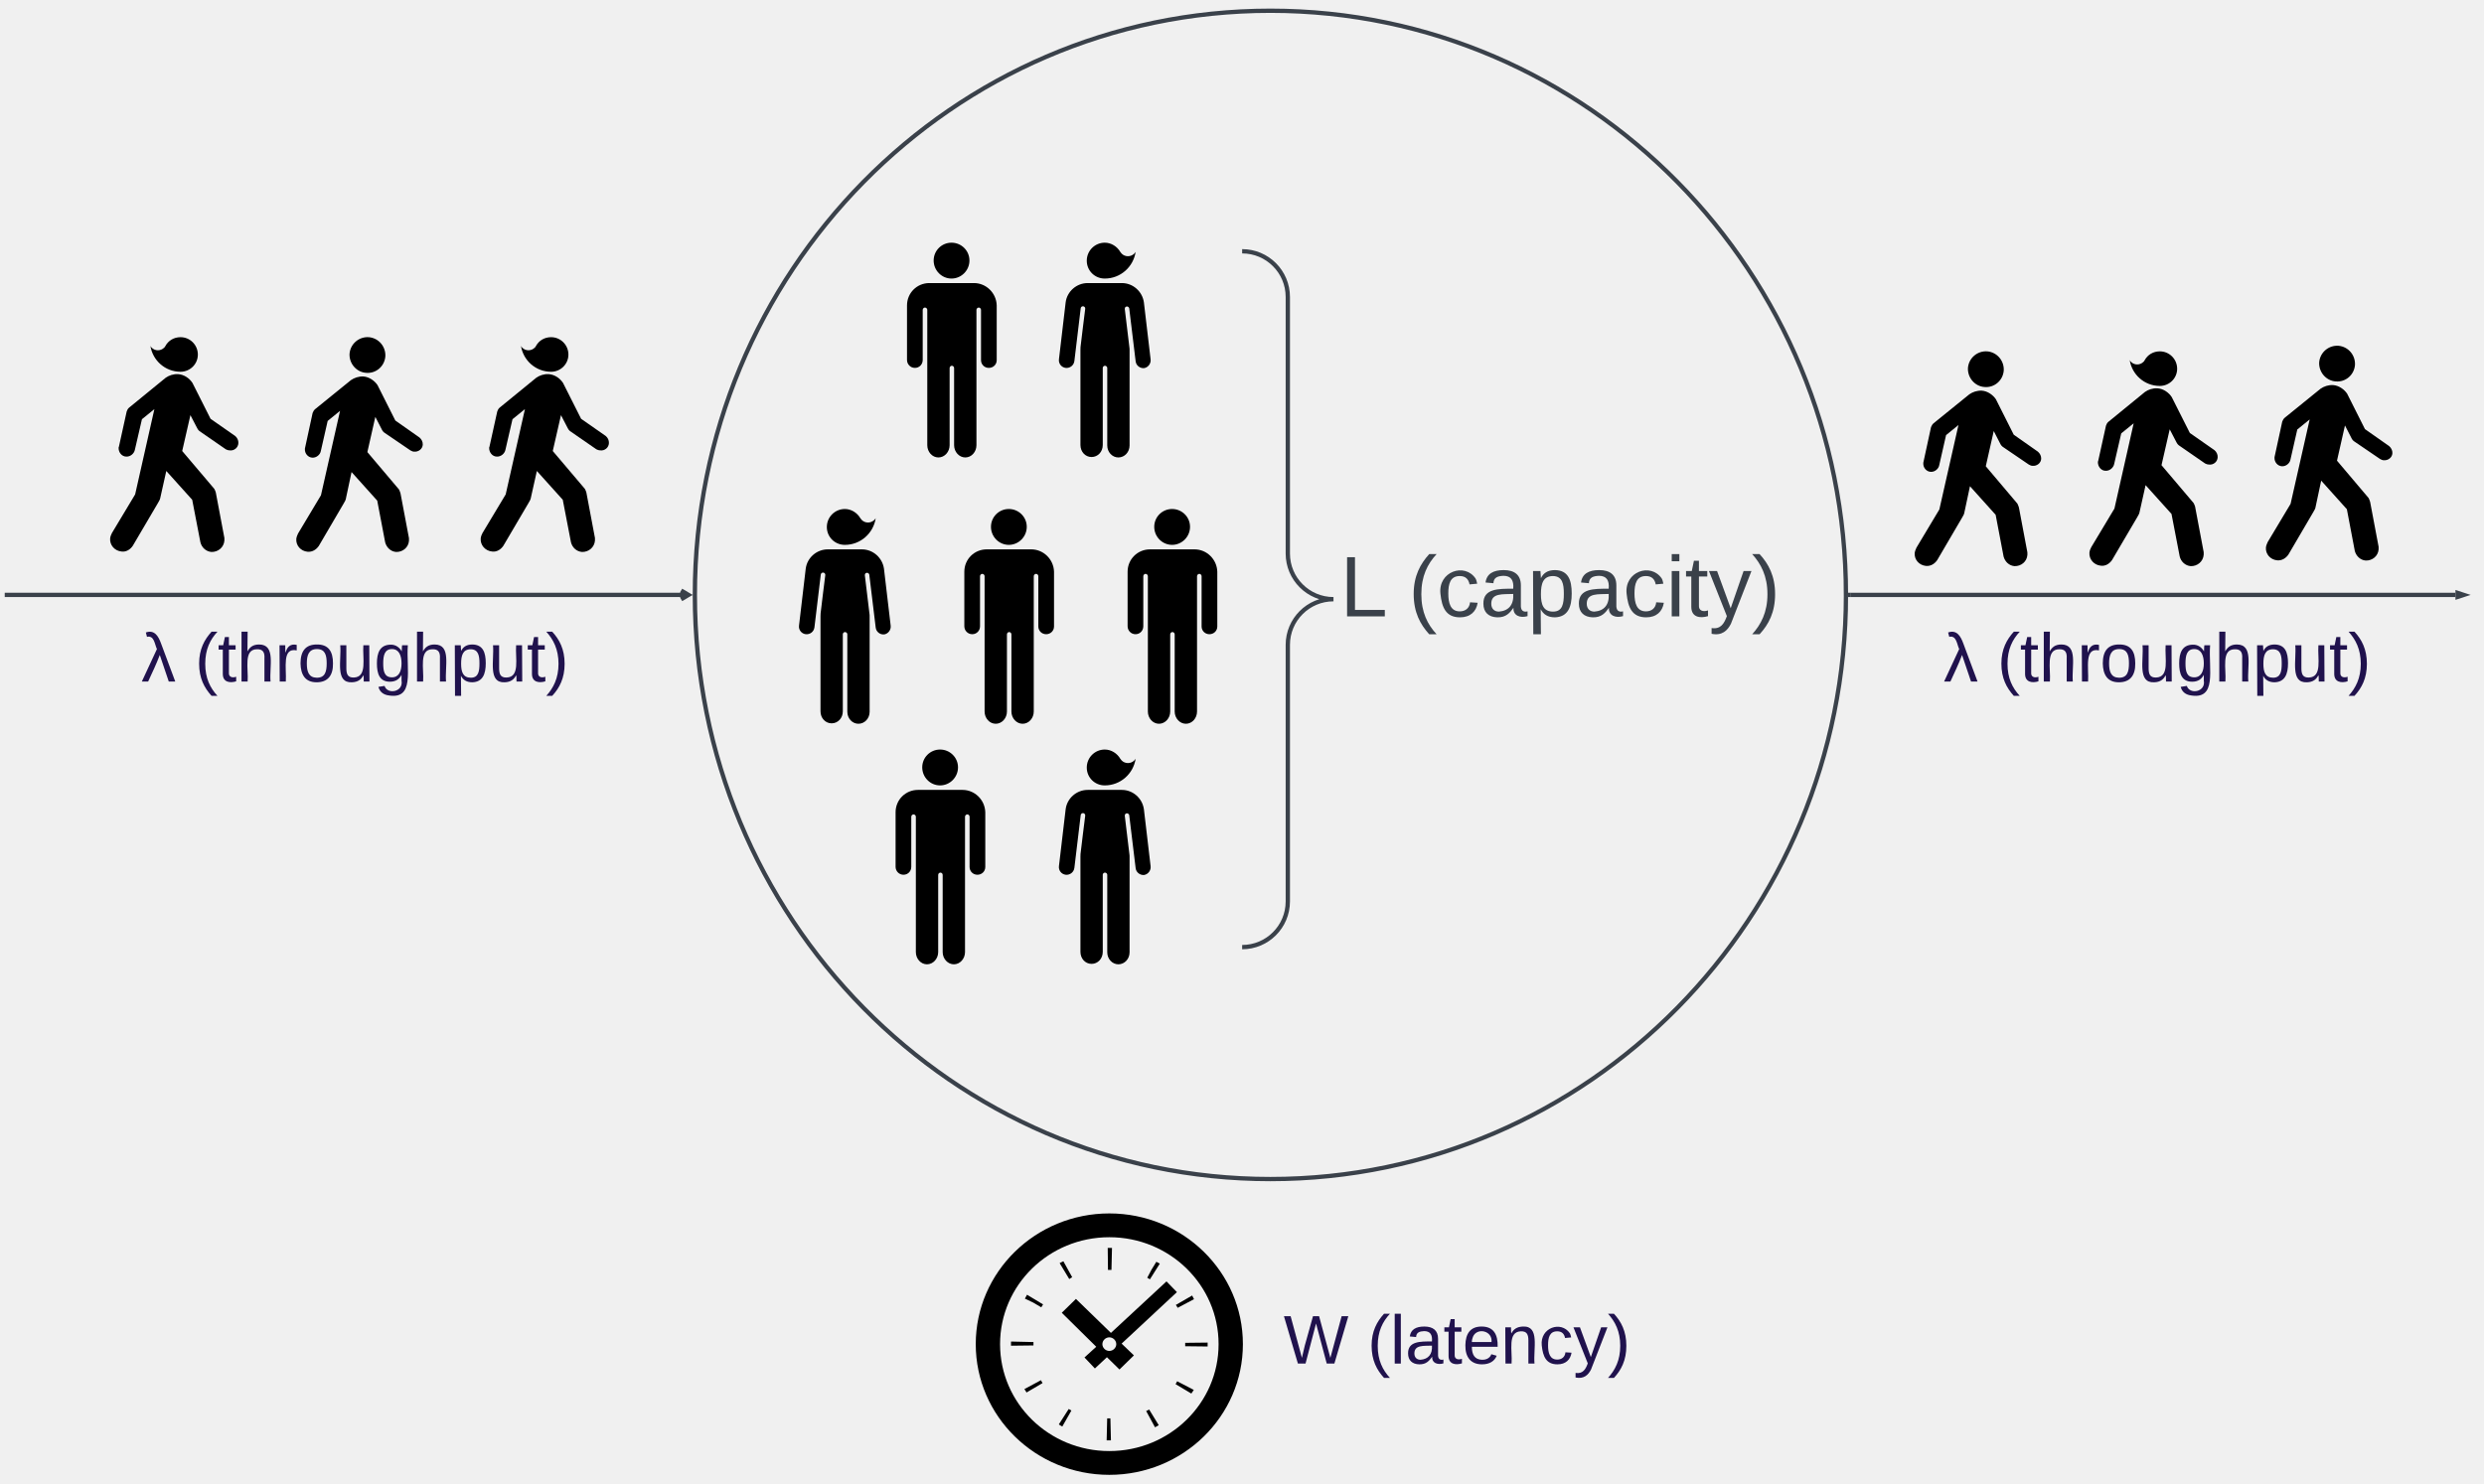
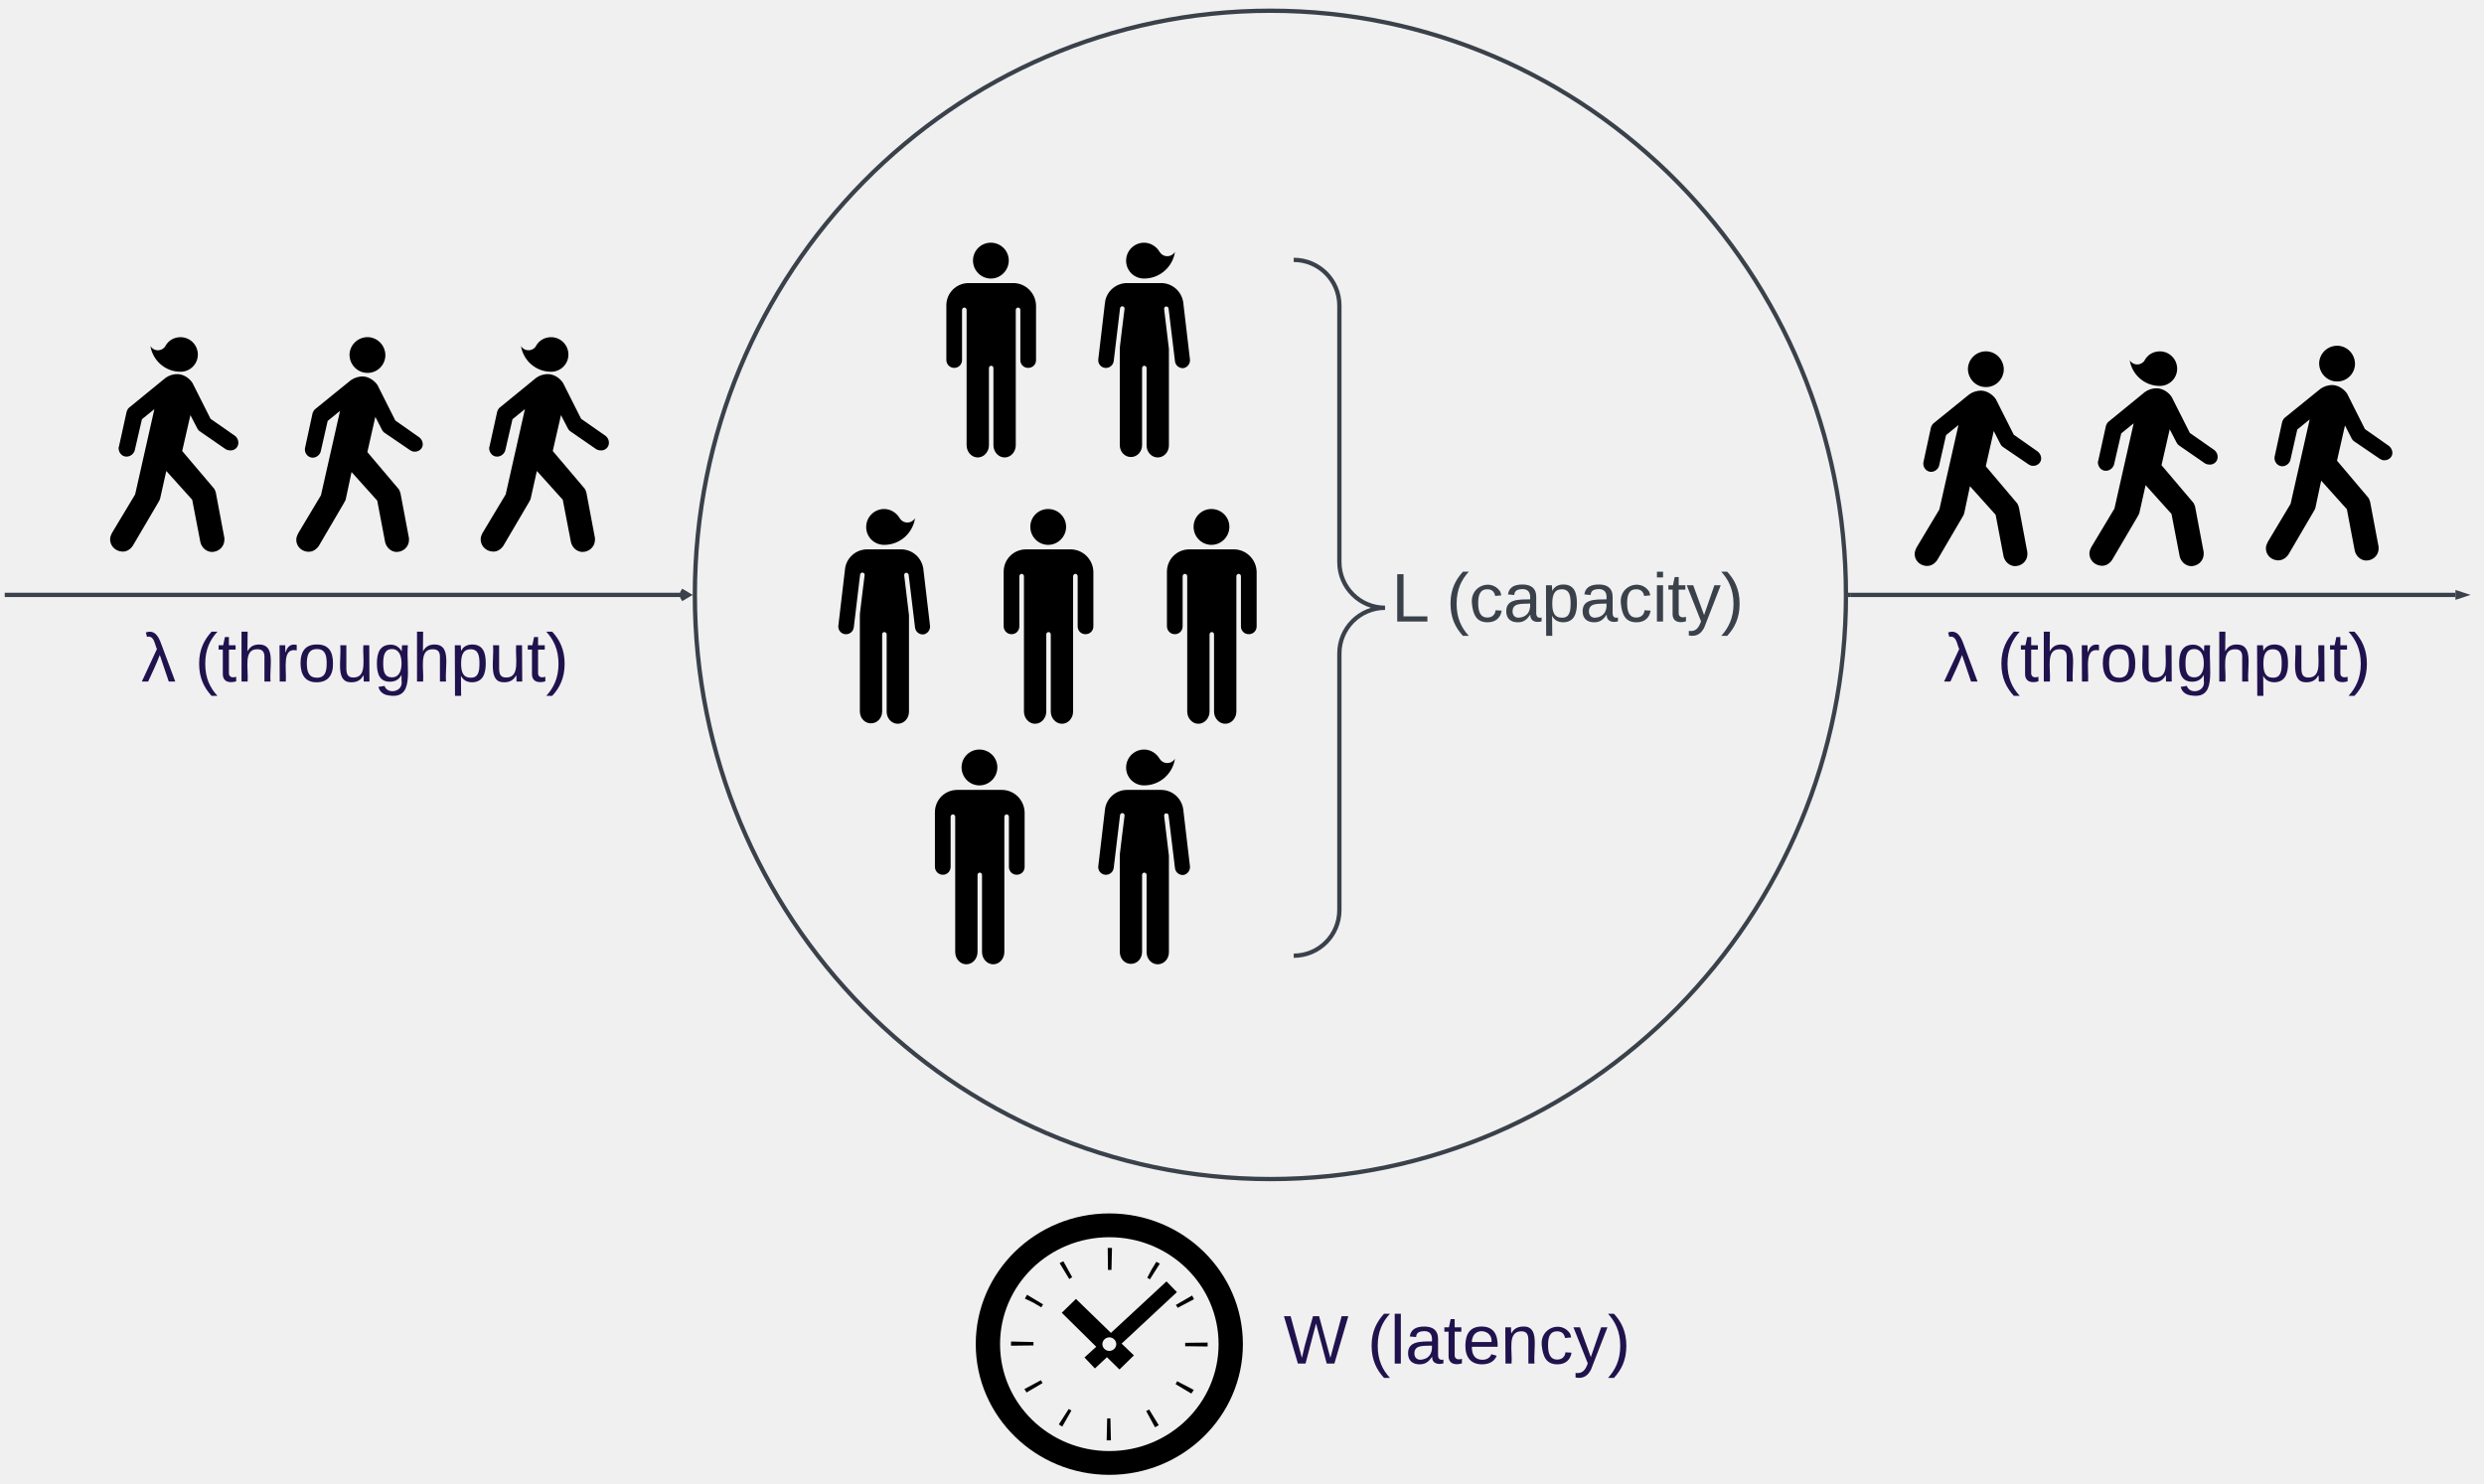
<svg xmlns="http://www.w3.org/2000/svg" xmlns:ns1="lucid" xmlns:xlink="http://www.w3.org/1999/xlink" width="5781.34" height="3454.12">
  <g transform="translate(67111 48025)" ns1:page-tab-id="0_0">
    <path d="M-62814.66-46640c0 750.72-600.1 1360-1339.55 1360-739.44 0-1339.56-609.28-1339.56-1360s600.12-1360 1339.55-1360c739.42 0 1339.54 609.28 1339.54 1360z" stroke="#3a414a" stroke-width="10" fill-opacity="0" />
-     <path d="M-64763.03-46840c22.96 0 41.75 18.5 41.75 41.5s-18.8 42-41.75 42c-22.97 0-41.55-19-41.55-42s18.58-41.5 41.55-41.5zm52.4 94h-103.97c-28.8 0-51.98 23-51.98 52v127c0 10 7.93 18.5 18.37 18.5 10.22 0 18.15-8 18.15-18.5v-116.5c0-3 2.5-5.5 5.22-5.5 2.93 0 5.43 2.5 5.43 5.5v315c0 15.5 11.48 28.5 25.9 28.5 14.4 0 26.08-13 26.08-28.5v-179.5c0-3 2.3-5.5 5.22-5.5 2.93 0 5.22 2.5 5.22 5.5v179.5c0 15.5 11.7 28.5 26.1 28.5 14.4 0 25.9-13 25.9-28.5v-315c0-3 2.5-5.5 5.42-5.5 2.7 0 5.22 2.5 5.22 5.5v117c0 10 7.93 18 18.16 18 10.44 0 18.37-8 18.37-18v-127.5c-.84-29-24.64-52-52.83-52zM-64896.45-47460c22.97 0 41.76 18.5 41.76 41.5s-18.78 42-41.75 42c-22.96 0-41.54-19-41.54-42s18.6-41.5 41.55-41.5zm52.4 94H-64948c-28.83 0-52 23-52 52v127c0 10 7.93 18.5 18.37 18.5 10.23 0 18.17-8 18.17-18.5v-116.5c0-3 2.5-5.5 5.2-5.5 2.94 0 5.44 2.5 5.44 5.5v315c0 15.5 11.5 28.5 25.9 28.5 14.4 0 26.1-13 26.1-28.5v-179.5c0-3 2.28-5.5 5.2-5.5 2.93 0 5.23 2.5 5.23 5.5v179.5c0 15.5 11.7 28.5 26.1 28.5 14.4 0 25.9-13 25.9-28.5v-315c0-3 2.5-5.5 5.42-5.5 2.7 0 5.22 2.5 5.22 5.5v117c0 10 7.93 18 18.16 18 10.44 0 18.37-8 18.37-18v-127.5c-.83-29-24.63-52-52.82-52zM-64383.03-46840c22.96 0 41.75 18.5 41.75 41.5s-18.8 42-41.75 42c-22.97 0-41.55-19-41.55-42s18.58-41.5 41.55-41.5zm52.4 94h-103.97c-28.8 0-51.98 23-51.98 52v127c0 10 7.93 18.5 18.37 18.5 10.22 0 18.15-8 18.15-18.5v-116.5c0-3 2.5-5.5 5.22-5.5 2.93 0 5.43 2.5 5.43 5.5v315c0 15.5 11.48 28.5 25.9 28.5 14.4 0 26.08-13 26.08-28.5v-179.5c0-3 2.3-5.5 5.22-5.5 2.93 0 5.22 2.5 5.22 5.5v179.5c0 15.5 11.7 28.5 26.1 28.5 14.4 0 25.9-13 25.9-28.5v-315c0-3 2.5-5.5 5.42-5.5 2.7 0 5.22 2.5 5.22 5.5v117c0 10 7.93 18 18.16 18 10.44 0 18.37-8 18.37-18v-127.5c-.84-29-24.64-52-52.83-52z" stroke="#000" stroke-opacity="0" stroke-width="2.03" />
+     <path d="M-64671.47-46840c22.96 0 41.75 18.5 41.75 41.5s-18.8 42-41.75 42c-22.97 0-41.55-19-41.55-42s18.58-41.5 41.55-41.5zm52.4 94h-103.97c-28.8 0-52 23-52 52v127c0 10 7.95 18.5 18.4 18.5 10.22 0 18.15-8 18.15-18.5v-116.5c0-3 2.5-5.5 5.23-5.5 2.92 0 5.43 2.5 5.43 5.5v315c0 15.5 11.48 28.5 25.88 28.5 14.4 0 26.1-13 26.1-28.5v-179.5c0-3 2.3-5.5 5.22-5.5s5.22 2.5 5.22 5.5v179.5c0 15.5 11.7 28.5 26.1 28.5 14.4 0 25.88-13 25.88-28.5v-315c0-3 2.5-5.5 5.43-5.5 2.7 0 5.2 2.5 5.2 5.5v117c0 10 7.94 18 18.18 18 10.43 0 18.37-8 18.37-18v-127.5c-.84-29-24.64-52-52.82-52zM-64804.9-47460c22.97 0 41.76 18.5 41.76 41.5s-18.8 42-41.75 42c-22.96 0-41.54-19-41.54-42s18.58-41.5 41.55-41.5zm52.4 94h-103.96c-28.8 0-51.98 23-51.98 52v127c0 10 7.93 18.5 18.37 18.5 10.23 0 18.16-8 18.16-18.5v-116.5c0-3 2.5-5.5 5.2-5.5 2.93 0 5.44 2.5 5.44 5.5v315c0 15.5 11.48 28.5 25.9 28.5 14.4 0 26.08-13 26.08-28.5v-179.5c0-3 2.3-5.5 5.22-5.5 2.93 0 5.22 2.5 5.22 5.5v179.5c0 15.5 11.7 28.5 26.1 28.5 14.4 0 25.9-13 25.9-28.5v-315c0-3 2.5-5.5 5.4-5.5 2.73 0 5.23 2.5 5.23 5.5v117c0 10 7.93 18 18.16 18 10.44 0 18.37-8 18.37-18v-127.5c-.83-29-24.64-52-52.82-52zM-64291.47-46840c22.96 0 41.75 18.5 41.75 41.5s-18.8 42-41.75 42c-22.97 0-41.55-19-41.55-42s18.58-41.5 41.55-41.5zm52.4 94h-103.97c-28.8 0-52 23-52 52v127c0 10 7.95 18.5 18.4 18.5 10.22 0 18.15-8 18.15-18.5v-116.5c0-3 2.5-5.5 5.23-5.5 2.92 0 5.43 2.5 5.43 5.5v315c0 15.5 11.48 28.5 25.88 28.5 14.4 0 26.1-13 26.1-28.5v-179.5c0-3 2.3-5.5 5.22-5.5s5.22 2.5 5.22 5.5v179.5c0 15.5 11.7 28.5 26.1 28.5 14.4 0 25.88-13 25.88-28.5v-315c0-3 2.5-5.5 5.43-5.5 2.7 0 5.2 2.5 5.2 5.5v117c0 10 7.94 18 18.18 18 10.43 0 18.37-8 18.37-18v-127.5c-.84-29-24.64-52-52.82-52z" stroke="#000" stroke-opacity="0" stroke-width="2.03" />
    <path d="M-62804.66-46640h1408.56" stroke="#3a414a" stroke-width="10" fill="none" />
    <path d="M-62804.53-46635h-5.23l.1-4.97-.05-5.03h5.17z" stroke="#3a414a" stroke-width=".05" fill="#3a414a" />
    <path d="M-61376.84-46640l-14.26 4.64v-9.28z" stroke="#3a414a" stroke-width="10" fill="#3a414a" />
    <path d="M-65507.85-46640H-67095M-65525.8-46629.82l17.22-10.18-17.2-10.18M-67094.87-46640h-5.13" stroke="#3a414a" stroke-width="10" fill="none" />
-     <path d="M-64923.03-46280c22.96 0 41.75 18.5 41.75 41.5s-18.8 42-41.75 42c-22.97 0-41.55-19-41.55-42s18.58-41.5 41.55-41.5zm52.4 94h-103.97c-28.8 0-51.98 23-51.98 52v127c0 10 7.93 18.5 18.37 18.5 10.22 0 18.15-8 18.15-18.5v-116.5c0-3 2.5-5.5 5.22-5.5 2.93 0 5.43 2.5 5.43 5.5v315c0 15.5 11.48 28.5 25.9 28.5 14.4 0 26.08-13 26.08-28.5v-179.5c0-3 2.3-5.5 5.22-5.5 2.93 0 5.22 2.5 5.22 5.5v179.5c0 15.5 11.7 28.5 26.1 28.5 14.4 0 25.9-13 25.9-28.5v-315c0-3 2.5-5.5 5.42-5.5 2.7 0 5.22 2.5 5.22 5.5v117c0 10 7.93 18 18.16 18 10.44 0 18.37-8 18.37-18v-127.5c-.84-29-24.64-52-52.83-52z" stroke="#000" stroke-opacity="0" stroke-width="2.03" />
-     <path d="M-64220-47434a6 6 0 0 1 6-6h1268a6 6 0 0 1 6 6v1608a6 6 0 0 1-6 6h-1268a6 6 0 0 1-6-6z" fill="none" />
-     <path d="M-64220-45820c58.7 0 106.3-47.6 106.3-106.3v-597.4c0-58.7 47.6-106.3 106.3-106.3-58.7 0-106.3-47.6-106.3-106.3v-597.4c0-58.7-47.6-106.3-106.3-106.3" stroke="#3a414a" stroke-width="10" fill="none" />
-     <use xlink:href="#a" transform="matrix(1,0,0,1,-63992.392,-47435) translate(0 845)" />
-     <use xlink:href="#b" transform="matrix(1,0,0,1,-63992.392,-47435) translate(159.4444 845)" />
+     <path d="M-64831.47-46280c22.96 0 41.75 18.5 41.75 41.5s-18.8 42-41.75 42c-22.97 0-41.55-19-41.55-42s18.58-41.5 41.55-41.5zm52.4 94h-103.97c-28.8 0-52 23-52 52v127c0 10 7.95 18.5 18.4 18.5 10.22 0 18.15-8 18.15-18.5v-116.5c0-3 2.5-5.5 5.23-5.5 2.92 0 5.43 2.5 5.43 5.5v315c0 15.5 11.48 28.5 25.88 28.5 14.4 0 26.1-13 26.1-28.5v-179.5c0-3 2.3-5.5 5.22-5.5s5.22 2.5 5.22 5.5v179.5c0 15.5 11.7 28.5 26.1 28.5 14.4 0 25.88-13 25.88-28.5v-315c0-3 2.5-5.5 5.43-5.5 2.7 0 5.2 2.5 5.2 5.5v117c0 10 7.94 18 18.18 18 10.43 0 18.37-8 18.37-18v-127.5c-.84-29-24.64-52-52.82-52z" stroke="#000" stroke-opacity="0" stroke-width="2.03" />
+     <path d="M-64100-47414a6 6 0 0 1 6-6h1156.44a6 6 0 0 1 6 6v1608a6 6 0 0 1-6 6H-64094a6 6 0 0 1-6-6z" fill="none" />
+     <path d="M-64100-45800c58.7 0 106.3-47.6 106.3-106.3v-597.4c0-58.7 47.6-106.3 106.3-106.3-58.7 0-106.3-47.6-106.3-106.3v-597.4c0-58.7-47.6-106.3-106.3-106.3" stroke="#3a414a" stroke-width="10" fill="none" />
+     <use xlink:href="#a" transform="matrix(1,0,0,1,-63872.392,-47415) translate(0 837)" />
+     <use xlink:href="#b" transform="matrix(1,0,0,1,-63872.392,-47415) translate(127.5556 837)" />
    <path d="M-66874.66-46701a6 6 0 0 1 6-6h1168a6 6 0 0 1 6 6v455a6 6 0 0 1-6 6h-1168a6 6 0 0 1-6-6z" stroke="#000" stroke-opacity="0" stroke-width="10" fill="#fff" fill-opacity="0" />
    <use xlink:href="#c" transform="matrix(1,0,0,1,-66869.657,-46702) translate(87.88889 263.6719)" />
    <use xlink:href="#d" transform="matrix(1,0,0,1,-66869.657,-46702) translate(212.3333 263.6719)" />
    <path d="M-66258.9-47157c22.37 2 42.68-14.5 44.74-38 1.47-22.5-15-43-38.56-45-22.37-1.5-42.68 15-44.74 38.5-1.18 23 16.2 43 38.56 44.5m-35.32 17c7.95-5.5 17.95-9 29.14-8.5 13.54 1 25.9 10 32.67 20l41.5 82.5 56.2 39.5c4.72 4 7.96 10 7.67 16.5-.3 10-10 17.5-20.3 16.5-2.66 0-5.9-1.5-8.55-3l-60.93-41.5c-1.77-1.5-3.83-3.5-4.72-5.5l-15.9-31-18.54 82 73.6 87c1.46 3 2.64 6 3.52 9l19.72 104.5v6c-1.17 15.5-14.42 26.5-30.02 26-12.66-1-22.08-10.5-25.3-22l-18.56-97.5-59.75-66.5-13.54 63.5c-.58 3-4.7 9-5.88 11.5l-56.8 97c-5.9 8.5-15.02 14.5-26.2 13.5-15.9-1.5-27.38-14.5-26.2-30 .6-5 2.65-9 4.12-12.5l53.28-89 44.44-196.5-28.84 23.5-15.9 70c-1.47 8.5-10.3 16-19.72 15.5-10.3-.5-17.95-10-17.36-20 0-.5 0-2 .3-2.5l17.65-81.5c1.46-3.5 2.93-6.5 5.88-9l83.3-67.5zM-62492.18-47124c22.37 2 42.68-14.5 44.74-38 1.48-22.5-15-43-38.56-45-22.37-1.5-42.68 15-44.74 38.5-1.18 23 16.2 43 38.56 44.5m-35.32 17c7.95-5.5 17.96-9 29.14-8.5 13.54 1 25.9 10 32.67 20l41.52 82.5 56.22 39.5c4.7 4 7.94 10 7.65 16.5-.3 10-10.02 17.5-20.32 16.5-2.65 0-5.9-1.5-8.54-3l-60.93-41.5c-1.75-1.5-3.8-3.5-4.7-5.5l-15.9-31-18.53 82 73.58 87c1.47 3 2.65 6 3.54 9l19.7 104.5v6c-1.17 15.5-14.42 26.5-30.02 26-12.65-1-22.07-10.5-25.3-22l-18.56-97.5-59.75-66.5-13.54 63.5c-.6 3-4.7 9-5.9 11.5l-56.8 97c-5.88 8.5-15 14.5-26.2 13.5-15.9-1.5-27.36-14.5-26.2-30 .6-5 2.66-9 4.13-12.5l53.28-89 44.45-196.5-28.86 23.5-15.9 70c-1.47 8.5-10.3 16-19.72 15.5-10.3-.5-17.95-10-17.36-20 0-.5 0-2 .3-2.5l17.65-81.5c1.5-3.5 2.96-6.5 5.9-9l83.3-67.5zM-61674.72-47137c22.37 2 42.68-14.5 44.74-38 1.47-22.5-15-43-38.56-45-22.37-1.5-42.68 15-44.74 38.5-1.18 23 16.2 43 38.56 44.5m-35.32 17c7.94-5.5 17.95-9 29.14-8.5 13.54 1 25.9 10 32.67 20l41.5 82.5 56.22 39.5c4.7 4 7.94 10 7.64 16.5-.3 10-10 17.5-20.3 16.5-2.65 0-5.9-1.5-8.54-3l-60.93-41.5c-1.77-1.5-3.83-3.5-4.7-5.5l-15.9-31-18.55 82 73.6 87c1.46 3 2.64 6 3.52 9l19.72 104.5v6c-1.18 15.5-14.42 26.5-30.02 26-12.66-1-22.08-10.5-25.32-22l-18.54-97.5-59.75-66.5-13.54 63.5c-.6 3-4.72 9-5.9 11.5l-56.8 97c-5.9 8.5-15.02 14.5-26.2 13.5-15.9-1.5-27.38-14.5-26.2-30 .6-5 2.65-9 4.12-12.5l53.28-89 44.44-196.5-28.85 23.5-15.9 70c-1.47 8.5-10.3 16-19.72 15.5-10.3-.5-17.96-10-17.37-20 0-.5 0-2 .3-2.5l17.67-81.5c1.47-3.5 2.94-6.5 5.9-9l83.3-67.5z" stroke="#000" stroke-opacity="0" stroke-width="2.02" />
    <path d="M-66725.43-47145.5c7.76-5.5 17.9-9 28.95-8.5 14.33 1 26.57 10 33.43 20.5l42.08 83.5 57.3 40c4.78 4 7.76 10 7.47 16.5-.3 10.5-9.85 18.5-20.6 17-2.68 0-5.97-1-8.65-2.5l-61.48-42.5c-1.8-1.5-3.6-3.5-4.78-6l-16.13-31-19.1 83.5 74.62 88c1.48 2.5 2.67 5.5 3.57 8.5l20 106v6c-1.2 16-14.93 27-30.15 26.5-12.83-1-22.68-10.5-25.67-22.5l-19.1-99-60.3-67-14.3 64c-.3 3-4.8 9.5-5.68 11.5l-57.9 98.5c-5.67 8.5-15.22 15-26.26 13.5-16.1-1.5-27.75-15-26.56-30.5.6-5 2.4-9 4.18-12.5l54.02-90 44.77-198.5-28.94 23.5-16.42 71c-1.5 8.5-10.14 16.5-20 16-10.14 0-18.2-9.5-17.9-20.5 0 0 0-1.5.6-2l18.2-82.5c1.2-3.5 2.7-6.5 5.67-9l85.07-69.5zM-66760.94-47220c5.07 34 34.32 60.5 70.13 60.5 22.38 0 40.3-18 40.3-40 0-22.5-18.22-40.5-40.3-40.5-15.53 0-28.36 8-35.22 20.5-.6 1.5-1.8 3-3 4-8.05 8-20.88 8-28.94 0-1.5-1.5-2.4-3-2.98-4.5zM-62118.75-47112.5c7.76-5.5 17.9-9 28.95-8.5 14.32 1 26.56 10 33.42 20.5l42.1 83.5 57.3 40c4.76 4 7.75 10 7.45 16.5-.3 10.5-9.85 18.5-20.6 17-2.68 0-5.96-1-8.65-2.5l-61.48-42.5c-1.8-1.5-3.58-3.5-4.78-6l-16.1-31-19.1 83.5 74.6 88c1.5 2.5 2.7 5.5 3.58 8.5l20 106v6c-1.2 16-14.92 27-30.15 26.5-12.84-1-22.7-10.5-25.67-22.5l-19.1-99-60.3-67-14.32 64c-.3 3-4.76 9.5-5.66 11.5l-57.9 98.5c-5.67 8.5-15.22 15-26.26 13.5-16.12-1.5-27.76-15-26.56-30.5.6-5 2.38-9 4.18-12.5l54-90 44.78-198.5-28.95 23.5-16.4 71c-1.5 8.5-10.16 16.5-20 16-10.16 0-18.2-9.5-17.92-20.5 0 0 0-1.5.6-2l18.22-82.5c1.2-3.5 2.68-6.5 5.67-9l85.05-69.5zM-62154.27-47187c5.07 34 34.32 60.5 70.14 60.5 22.38 0 40.3-18 40.3-40 0-22.5-18.22-40.5-40.3-40.5-15.52 0-28.36 8-35.22 20.5-.6 1.5-1.8 3-2.98 4-8.06 8-20.9 8-28.95 0-1.5-1.5-2.4-3-3-4.5z" stroke="#000" stroke-opacity="0" stroke-width="3.95" />
-     <path d="M-64471.1-47434.5c-8.12 8-21.37 8-29.28 0-1.28-1.5-2.35-3-3.2-4-7.27-12.5-20.95-21.5-36.13-21.5-22.88 0-41.9 18.5-41.9 42 0 23 18.38 41.5 41.9 41.5 36.54 0 66.47-27 71.8-62-.85 1.5-2.13 2.5-3.2 4zm38.05 246l-15.6-132.5c-3.64-25.5-25.44-45-51.3-45h-79.52c-25.86 0-48.1 19.5-51.3 45l-15.6 132.5c-1.28 10 6 19 15.82 20 10.05 1 18.8-6 20.1-16l14.74-123c.42-2.5 2.55-4.5 5.33-4.5 2.78 0 5.13 2.5 5.13 5v1s-10.9 87-10.9 89c-.2 2.5-.2 4.5-.2 6.5v221.5c0 16 11.53 28 25.85 28 14.55 0 26.1-12 26.1-28v-179.5c0-2.5 2.34-5 5.12-5 2.78 0 5.34 2.5 5.34 5v180.5c0 15.5 11.55 28 25.87 28 14.53 0 26.07-12.5 26.07-28v-222c0-2 0-4.5-.42-6.5-.43-2-10.7-89-10.7-89v-1c0-3 2.36-5 5.14-5 2.35 0 4.5 2 5.13 4l14.96 123.5c1.08 10 10.27 17 19.9 16 8.97-1.5 16.23-10.5 14.95-20.5zM-64471.1-46254.5c-8.12 8-21.37 8-29.28 0-1.28-1.5-2.35-3-3.2-4-7.27-12.5-20.95-21.5-36.13-21.5-22.88 0-41.9 18.5-41.9 42 0 23 18.38 41.5 41.9 41.5 36.54 0 66.47-27 71.8-62-.85 1.5-2.13 2.5-3.2 4zm38.05 246l-15.6-132.5c-3.64-25.5-25.44-45-51.3-45h-79.52c-25.86 0-48.1 19.5-51.3 45l-15.6 132.5c-1.28 10 6 19 15.82 20 10.05 1 18.8-6 20.1-16l14.74-123c.42-2.5 2.55-4.5 5.33-4.5 2.78 0 5.13 2.5 5.13 5v1s-10.9 87-10.9 89c-.2 2.5-.2 4.5-.2 6.5v221.5c0 16 11.53 28 25.85 28 14.55 0 26.1-12 26.1-28v-179.5c0-2.5 2.34-5 5.12-5 2.78 0 5.34 2.5 5.34 5v180.5c0 15.5 11.55 28 25.87 28 14.53 0 26.07-12.5 26.07-28v-222c0-2 0-4.5-.42-6.5-.43-2-10.7-89-10.7-89v-1c0-3 2.36-5 5.14-5 2.35 0 4.5 2 5.13 4l14.96 123.5c1.08 10 10.27 17 19.9 16 8.97-1.5 16.23-10.5 14.95-20.5zM-65076.07-46814.5c-8.12 8-21.37 8-29.28 0-1.3-1.5-2.35-3-3.2-4-7.28-12.5-20.96-21.5-36.13-21.5-22.87 0-41.9 18.5-41.9 42 0 23 18.4 41.5 41.9 41.5 36.55 0 66.47-27 71.82-62-.86 1.5-2.14 2.5-3.2 4zm38.05 246l-15.6-132.5c-3.64-25.5-25.44-45-51.3-45h-79.52c-25.86 0-48.1 19.5-51.3 45l-15.6 132.5c-1.3 10 5.98 19 15.8 20 10.06 1 18.83-6 20.1-16l14.76-123c.42-2.5 2.56-4.5 5.34-4.5s5.13 2.5 5.13 5v1s-10.9 87-10.9 89c-.23 2.5-.23 4.5-.23 6.5v221.5c0 16 11.55 28 25.87 28 14.53 0 26.07-12 26.07-28v-179.5c0-2.5 2.37-5 5.15-5 2.77 0 5.34 2.5 5.34 5v180.5c0 15.5 11.53 28 25.85 28 14.54 0 26.08-12.5 26.08-28v-222c0-2 0-4.5-.43-6.5s-10.7-89-10.7-89v-1c0-3 2.36-5 5.14-5 2.35 0 4.5 2 5.13 4l14.97 123.5c1.07 10 10.26 17 19.88 16 8.97-1.5 16.24-10.5 14.96-20.5z" stroke="#000" stroke-opacity="0" stroke-width="2" />
+     <path d="M-64379.54-47434.5c-8.12 8-21.37 8-29.28 0-1.3-1.5-2.35-3-3.2-4-7.28-12.5-20.96-21.5-36.13-21.5-22.87 0-41.9 18.5-41.9 42 0 23 18.4 41.5 41.9 41.5 36.55 0 66.47-27 71.82-62-.86 1.5-2.14 2.5-3.2 4zm38.05 246l-15.6-132.5c-3.63-25.5-25.43-45-51.3-45h-79.5c-25.87 0-48.1 19.5-51.3 45l-15.6 132.5c-1.3 10 5.97 19 15.8 20 10.05 1 18.82-6 20.1-16l14.75-123c.42-2.5 2.56-4.5 5.34-4.5 2.77 0 5.12 2.5 5.12 5v1s-10.9 87-10.9 89c-.2 2.5-.2 4.5-.2 6.5v221.5c0 16 11.53 28 25.85 28 14.53 0 26.07-12 26.07-28v-179.5c0-2.5 2.36-5 5.14-5 2.77 0 5.34 2.5 5.34 5v180.5c0 15.5 11.54 28 25.86 28 14.54 0 26.08-12.5 26.08-28v-222c0-2 0-4.5-.43-6.5s-10.7-89-10.7-89v-1c0-3 2.37-5 5.14-5 2.36 0 4.5 2 5.13 4l14.97 123.5c1.07 10 10.26 17 19.88 16 8.97-1.5 16.24-10.5 14.96-20.5zM-64379.54-46254.5c-8.12 8-21.37 8-29.28 0-1.3-1.5-2.35-3-3.2-4-7.28-12.5-20.96-21.5-36.13-21.5-22.87 0-41.9 18.5-41.9 42 0 23 18.4 41.5 41.9 41.5 36.55 0 66.47-27 71.82-62-.86 1.5-2.14 2.5-3.2 4zm38.05 246l-15.6-132.5c-3.63-25.5-25.43-45-51.3-45h-79.5c-25.87 0-48.1 19.5-51.3 45l-15.6 132.5c-1.3 10 5.97 19 15.8 20 10.05 1 18.82-6 20.1-16l14.75-123c.42-2.5 2.56-4.5 5.34-4.5 2.77 0 5.12 2.5 5.12 5v1s-10.9 87-10.9 89c-.2 2.5-.2 4.5-.2 6.5v221.5c0 16 11.53 28 25.85 28 14.53 0 26.07-12 26.07-28v-179.5c0-2.5 2.36-5 5.14-5 2.77 0 5.34 2.5 5.34 5v180.5c0 15.5 11.54 28 25.86 28 14.54 0 26.08-12.5 26.08-28v-222c0-2 0-4.5-.43-6.5s-10.7-89-10.7-89v-1c0-3 2.37-5 5.14-5 2.36 0 4.5 2 5.13 4l14.97 123.5c1.07 10 10.26 17 19.88 16 8.97-1.5 16.24-10.5 14.96-20.5zM-64984.5-46814.5c-8.14 8-21.4 8-29.3 0-1.28-1.5-2.35-3-3.2-4-7.27-12.5-20.95-21.5-36.13-21.5-22.87 0-41.9 18.5-41.9 42 0 23 18.4 41.5 41.9 41.5 36.55 0 66.48-27 71.82-62-.86 1.5-2.14 2.5-3.2 4zm38.03 246l-15.6-132.5c-3.63-25.5-25.44-45-51.3-45h-79.5c-25.88 0-48.1 19.5-51.3 45l-15.62 132.5c-1.27 10 6 19 15.83 20 10.05 1 18.8-6 20.1-16l14.74-123c.43-2.5 2.57-4.5 5.35-4.5 2.77 0 5.13 2.5 5.13 5v1s-10.9 87-10.9 89c-.22 2.5-.22 4.5-.22 6.5v221.5c0 16 11.54 28 25.86 28 14.53 0 26.07-12 26.07-28v-179.5c0-2.5 2.35-5 5.13-5s5.34 2.5 5.34 5v180.5c0 15.5 11.55 28 25.87 28 14.54 0 26.08-12.5 26.08-28v-222c0-2 0-4.5-.42-6.5-.43-2-10.7-89-10.7-89v-1c0-3 2.36-5 5.14-5 2.35 0 4.5 2 5.13 4l14.96 123.5c1.06 10 10.25 17 19.87 16 8.98-1.5 16.25-10.5 14.96-20.5z" stroke="#000" stroke-opacity="0" stroke-width="2" />
    <path d="M-65862.98-47145.5c7.76-5.5 17.9-9 28.95-8.5 14.33 1 26.56 10 33.43 20.5l42.08 83.5 57.3 40c4.78 4 7.76 10 7.46 16.5-.3 10.5-9.84 18.5-20.6 17-2.68 0-5.96-1-8.64-2.5l-61.5-42.5c-1.78-1.5-3.57-3.5-4.76-6l-16.12-31-19.1 83.5 74.62 88c1.5 2.5 2.68 5.5 3.58 8.5l20 106v6c-1.2 16-14.93 27-30.15 26.5-12.83-1-22.68-10.5-25.67-22.5l-19.1-99-60.3-67-14.3 64c-.3 3-4.8 9.5-5.68 11.5l-57.9 98.5c-5.67 8.5-15.22 15-26.27 13.5-16.1-1.5-27.75-15-26.56-30.5.6-5 2.38-9 4.17-12.5l54.02-90 44.76-198.5-28.95 23.5-16.4 71c-1.5 8.5-10.15 16.5-20 16-10.15 0-18.2-9.5-17.9-20.5 0 0 0-1.5.6-2l18.2-82.5c1.2-3.5 2.68-6.5 5.66-9l85.06-69.5zM-65898.5-47220c5.08 34 34.33 60.5 70.14 60.5 22.4 0 40.3-18 40.3-40 0-22.5-18.2-40.5-40.3-40.5-15.52 0-28.35 8-35.2 20.5-.6 1.5-1.8 3-3 4-8.06 8-20.9 8-28.95 0-1.5-1.5-2.4-3-3-4.5z" stroke="#000" stroke-opacity="0" stroke-width="3.95" />
    <path d="M-64240-45054a6 6 0 0 1 6-6h1028a6 6 0 0 1 6 6v348a6 6 0 0 1-6 6h-1028a6 6 0 0 1-6-6z" stroke="#000" stroke-opacity="0" stroke-width="10" fill="#fff" fill-opacity="0" />
    <use xlink:href="#e" transform="matrix(1,0,0,1,-64235,-45055) translate(111.4444 204.5625)" />
    <use xlink:href="#f" transform="matrix(1,0,0,1,-64235,-45055) translate(306.5556 204.5625)" />
    <path d="M-62680-46701a6 6 0 0 1 6-6h1168a6 6 0 0 1 6 6v455a6 6 0 0 1-6 6h-1168a6 6 0 0 1-6-6z" stroke="#000" stroke-opacity="0" stroke-width="10" fill="#fff" fill-opacity="0" />
    <use xlink:href="#c" transform="matrix(1,0,0,1,-62675,-46702) translate(87.88889 263.6719)" />
    <use xlink:href="#d" transform="matrix(1,0,0,1,-62675,-46702) translate(212.3333 263.6719)" />
    <path d="M-64724.98-45002.8l-.62 1.2 19.28 9.14 18.65 10.96.62-.6c1.24-2.44 2.5-4.27 3.73-6.1l-37.3-22.5c-1.25 2.42-3.1 5.46-4.36 7.9zM-64705.7-44895.68v-4.87l-52.23-1.22v9.74l52.23-.6v-3.05zM-64726.84-44791c1.86 2.44 3.73 5.48 4.97 7.9l37.3-21.9c-1.24-1.82-2.48-4.26-3.72-6.7l-38.54 20.7zM-64369.96-44980.28l37.93-20.1c-1.24-3.03-3.1-5.47-4.35-8.5l-37.93 21.9c1.86 2.44 3.1 4.87 4.34 6.7zM-64529.12-45068.54h4.97l1.24-51.12h-9.96l.63 51.13h3.1zM-64615.55-45051.5l-20.52-37.12c-3.1 1.22-5.6 3.04-8.7 4.26l22.38 37.13c2.5-1.83 5-3.05 6.85-4.26zM-64411.6-45083.14c-2.5-1.22-5.6-3.05-8.1-4.26l-11.2 18.26-9.94 18.86c1.87 1.22 4.36 2.44 6.22 3.65l23-36.5zM-64443.32-44739.87l20.5 37.73c3.12-1.82 6.23-3.04 8.72-4.87l-22.38-36.53c-1.87 1.22-4.36 2.44-6.84 3.66zM-64374.93-44802.56l36.68 21.9c1.87-2.43 3.73-5.47 4.98-7.3l.62-1.2-38.55-20.1c-1.24 1.83-2.5 4.26-3.73 6.7zM-64646.64-44708.83c2.5 1.82 5.6 3.65 8.1 4.87l21.13-37.13c-1.88-1.2-4.36-2.43-6.23-3.64l-23 35.9zM-64300.32-44899.33l-52.23.6v7.91l52.23.6v-9.11zM-64529.12-44722.83h-4.98l-1.24 51.12h9.95l-1.24-51.13h-2.48z" stroke="#000" stroke-opacity="0" stroke-width=".98" />
    <path d="M-64529.12-45200c-171.6 0-310.88 136.33-310.88 304.32 0 167.98 139.27 304.3 310.88 304.3 171.6 0 310.87-136.32 310.87-304.3 0-168-139.27-304.32-310.87-304.32zm0 553.25c-140.52 0-254.3-111.38-254.3-248.93 0-137.56 113.78-248.93 254.3-248.93 140.5 0 254.3 111.36 254.3 248.92 0 137.55-113.8 248.93-254.3 248.93z" stroke="#000" stroke-opacity="0" stroke-width=".98" />
    <path d="M-64371.82-45016.8l-24.25-24.95-129.32 119.9-81.44-79.13-32.96 32.26 80.2 79.12-27.35 24.96 24.25 25.56 27.98-26.17 29.22 28.6 33.58-32.86-28.6-27.4 128.7-119.9zm-157.3 136.94c-8.7 0-16.17-7.3-16.17-15.82s7.47-15.83 16.18-15.83c8.7 0 16.16 7.3 16.16 15.82s-7.46 15.82-16.16 15.82z" stroke="#000" stroke-opacity="0" stroke-width=".98" />
    <defs>
      <path fill="#3a414a" d="M30 0v-248h33v221h125V0H30" id="g" />
-       <use transform="matrix(0.5555556,0,0,0.5555556,0,0)" xlink:href="#g" id="a" />
+       <use transform="matrix(0.4444444,0,0,0.4444444,0,0)" xlink:href="#g" id="a" />
      <path fill="#3a414a" d="M87 75C49 33 22-17 22-94c0-76 28-126 65-167h31c-38 41-64 92-64 168S80 34 118 75H87" id="h" />
      <path fill="#3a414a" d="M96-169c-40 0-48 33-48 73s9 75 48 75c24 0 41-14 43-38l32 2c-6 37-31 61-74 61-59 0-76-41-82-99-10-93 101-131 147-64 4 7 5 14 7 22l-32 3c-4-21-16-35-41-35" id="i" />
      <path fill="#3a414a" d="M141-36C126-15 110 5 73 4 37 3 15-17 15-53c-1-64 63-63 125-63 3-35-9-54-41-54-24 1-41 7-42 31l-33-3c5-37 33-52 76-52 45 0 72 20 72 64v82c-1 20 7 32 28 27v20c-31 9-61-2-59-35zM48-53c0 20 12 33 32 33 41-3 63-29 60-74-43 2-92-5-92 41" id="j" />
      <path fill="#3a414a" d="M115-194c55 1 70 41 70 98S169 2 115 4C84 4 66-9 55-30l1 105H24l-1-265h31l2 30c10-21 28-34 59-34zm-8 174c40 0 45-34 45-75s-6-73-45-74c-42 0-51 32-51 76 0 43 10 73 51 73" id="k" />
      <path fill="#3a414a" d="M24-231v-30h32v30H24zM24 0v-190h32V0H24" id="l" />
      <path fill="#3a414a" d="M59-47c-2 24 18 29 38 22v24C64 9 27 4 27-40v-127H5v-23h24l9-43h21v43h35v23H59v120" id="m" />
      <path fill="#3a414a" d="M179-190L93 31C79 59 56 82 12 73V49c39 6 53-20 64-50L1-190h34L92-34l54-156h33" id="n" />
      <path fill="#3a414a" d="M33-261c38 41 65 92 65 168S71 34 33 75H2C39 34 66-17 66-93S39-220 2-261h31" id="o" />
      <g id="b">
-         <use transform="matrix(0.5555556,0,0,0.5555556,0,0)" xlink:href="#h" />
-         <use transform="matrix(0.5555556,0,0,0.5555556,66.11111,0)" xlink:href="#i" />
-         <use transform="matrix(0.5555556,0,0,0.5555556,166.1111,0)" xlink:href="#j" />
-         <use transform="matrix(0.5555556,0,0,0.5555556,277.2222,0)" xlink:href="#k" />
-         <use transform="matrix(0.5555556,0,0,0.5555556,388.3333,0)" xlink:href="#j" />
-         <use transform="matrix(0.5555556,0,0,0.5555556,499.4444,0)" xlink:href="#i" />
-         <use transform="matrix(0.5555556,0,0,0.5555556,599.4444,0)" xlink:href="#l" />
-         <use transform="matrix(0.5555556,0,0,0.5555556,643.3333,0)" xlink:href="#m" />
-         <use transform="matrix(0.5555556,0,0,0.5555556,698.8889,0)" xlink:href="#n" />
-         <use transform="matrix(0.5555556,0,0,0.5555556,798.8889,0)" xlink:href="#o" />
+         <use transform="matrix(0.4444444,0,0,0.4444444,0,0)" xlink:href="#h" />
+         <use transform="matrix(0.4444444,0,0,0.4444444,52.88889,0)" xlink:href="#i" />
+         <use transform="matrix(0.4444444,0,0,0.4444444,132.8889,0)" xlink:href="#j" />
+         <use transform="matrix(0.4444444,0,0,0.4444444,221.7778,0)" xlink:href="#k" />
+         <use transform="matrix(0.4444444,0,0,0.4444444,310.6667,0)" xlink:href="#j" />
+         <use transform="matrix(0.4444444,0,0,0.4444444,399.5556,0)" xlink:href="#i" />
+         <use transform="matrix(0.4444444,0,0,0.4444444,479.5556,0)" xlink:href="#l" />
+         <use transform="matrix(0.4444444,0,0,0.4444444,514.6667,0)" xlink:href="#m" />
+         <use transform="matrix(0.4444444,0,0,0.4444444,559.1111,0)" xlink:href="#n" />
+         <use transform="matrix(0.4444444,0,0,0.4444444,639.1111,0)" xlink:href="#o" />
      </g>
      <path fill="#20124d" d="M23-257c46-16 66 21 79 56L177 0h-34L96-139C78-91 56-46 35 0H2l79-170c-12-25-14-73-52-64" id="p" />
      <use transform="matrix(0.4444444,0,0,0.4444444,0,0)" xlink:href="#p" id="c" />
      <path fill="#20124d" d="M87 75C49 33 22-17 22-94c0-76 28-126 65-167h31c-38 41-64 92-64 168S80 34 118 75H87" id="q" />
      <path fill="#20124d" d="M59-47c-2 24 18 29 38 22v24C64 9 27 4 27-40v-127H5v-23h24l9-43h21v43h35v23H59v120" id="r" />
      <path fill="#20124d" d="M106-169C34-169 62-67 57 0H25v-261h32l-1 103c12-21 28-36 61-36 89 0 53 116 60 194h-32v-121c2-32-8-49-39-48" id="s" />
      <path fill="#20124d" d="M114-163C36-179 61-72 57 0H25l-1-190h30c1 12-1 29 2 39 6-27 23-49 58-41v29" id="t" />
      <path fill="#20124d" d="M100-194c62-1 85 37 85 99 1 63-27 99-86 99S16-35 15-95c0-66 28-99 85-99zM99-20c44 1 53-31 53-75 0-43-8-75-51-75s-53 32-53 75 10 74 51 75" id="u" />
      <path fill="#20124d" d="M84 4C-5 8 30-112 23-190h32v120c0 31 7 50 39 49 72-2 45-101 50-169h31l1 190h-30c-1-10 1-25-2-33-11 22-28 36-60 37" id="v" />
      <path fill="#20124d" d="M177-190C167-65 218 103 67 71c-23-6-38-20-44-43l32-5c15 47 100 32 89-28v-30C133-14 115 1 83 1 29 1 15-40 15-95c0-56 16-97 71-98 29-1 48 16 59 35 1-10 0-23 2-32h30zM94-22c36 0 50-32 50-73 0-42-14-75-50-75-39 0-46 34-46 75s6 73 46 73" id="w" />
      <path fill="#20124d" d="M115-194c55 1 70 41 70 98S169 2 115 4C84 4 66-9 55-30l1 105H24l-1-265h31l2 30c10-21 28-34 59-34zm-8 174c40 0 45-34 45-75s-6-73-45-74c-42 0-51 32-51 76 0 43 10 73 51 73" id="x" />
      <path fill="#20124d" d="M33-261c38 41 65 92 65 168S71 34 33 75H2C39 34 66-17 66-93S39-220 2-261h31" id="y" />
      <g id="d">
        <use transform="matrix(0.4444444,0,0,0.4444444,0,0)" xlink:href="#q" />
        <use transform="matrix(0.4444444,0,0,0.4444444,52.88889,0)" xlink:href="#r" />
        <use transform="matrix(0.4444444,0,0,0.4444444,97.33333,0)" xlink:href="#s" />
        <use transform="matrix(0.4444444,0,0,0.4444444,186.2222,0)" xlink:href="#t" />
        <use transform="matrix(0.4444444,0,0,0.4444444,239.1111,0)" xlink:href="#u" />
        <use transform="matrix(0.4444444,0,0,0.4444444,328,0)" xlink:href="#v" />
        <use transform="matrix(0.4444444,0,0,0.4444444,416.8889,0)" xlink:href="#w" />
        <use transform="matrix(0.4444444,0,0,0.4444444,505.7778,0)" xlink:href="#s" />
        <use transform="matrix(0.4444444,0,0,0.4444444,594.6667,0)" xlink:href="#x" />
        <use transform="matrix(0.4444444,0,0,0.4444444,683.5556,0)" xlink:href="#v" />
        <use transform="matrix(0.4444444,0,0,0.4444444,772.4444,0)" xlink:href="#r" />
        <use transform="matrix(0.4444444,0,0,0.4444444,816.8889,0)" xlink:href="#y" />
      </g>
      <path fill="#20124d" d="M266 0h-40l-56-210L115 0H75L2-248h35L96-30l15-64 43-154h32l59 218 59-218h35" id="z" />
      <use transform="matrix(0.4444444,0,0,0.4444444,0,0)" xlink:href="#z" id="e" />
      <path fill="#20124d" d="M24 0v-261h32V0H24" id="A" />
      <path fill="#20124d" d="M141-36C126-15 110 5 73 4 37 3 15-17 15-53c-1-64 63-63 125-63 3-35-9-54-41-54-24 1-41 7-42 31l-33-3c5-37 33-52 76-52 45 0 72 20 72 64v82c-1 20 7 32 28 27v20c-31 9-61-2-59-35zM48-53c0 20 12 33 32 33 41-3 63-29 60-74-43 2-92-5-92 41" id="B" />
      <path fill="#20124d" d="M100-194c63 0 86 42 84 106H49c0 40 14 67 53 68 26 1 43-12 49-29l28 8c-11 28-37 45-77 45C44 4 14-33 15-96c1-61 26-98 85-98zm52 81c6-60-76-77-97-28-3 7-6 17-6 28h103" id="C" />
      <path fill="#20124d" d="M117-194c89-4 53 116 60 194h-32v-121c0-31-8-49-39-48C34-167 62-67 57 0H25l-1-190h30c1 10-1 24 2 32 11-22 29-35 61-36" id="D" />
      <path fill="#20124d" d="M96-169c-40 0-48 33-48 73s9 75 48 75c24 0 41-14 43-38l32 2c-6 37-31 61-74 61-59 0-76-41-82-99-10-93 101-131 147-64 4 7 5 14 7 22l-32 3c-4-21-16-35-41-35" id="E" />
      <path fill="#20124d" d="M179-190L93 31C79 59 56 82 12 73V49c39 6 53-20 64-50L1-190h34L92-34l54-156h33" id="F" />
      <g id="f">
        <use transform="matrix(0.4444444,0,0,0.4444444,0,0)" xlink:href="#q" />
        <use transform="matrix(0.4444444,0,0,0.4444444,52.88889,0)" xlink:href="#A" />
        <use transform="matrix(0.4444444,0,0,0.4444444,88,0)" xlink:href="#B" />
        <use transform="matrix(0.4444444,0,0,0.4444444,176.8889,0)" xlink:href="#r" />
        <use transform="matrix(0.4444444,0,0,0.4444444,221.3333,0)" xlink:href="#C" />
        <use transform="matrix(0.4444444,0,0,0.4444444,310.2222,0)" xlink:href="#D" />
        <use transform="matrix(0.4444444,0,0,0.4444444,399.1111,0)" xlink:href="#E" />
        <use transform="matrix(0.4444444,0,0,0.4444444,479.1111,0)" xlink:href="#F" />
        <use transform="matrix(0.4444444,0,0,0.4444444,559.1111,0)" xlink:href="#y" />
      </g>
    </defs>
  </g>
</svg>
